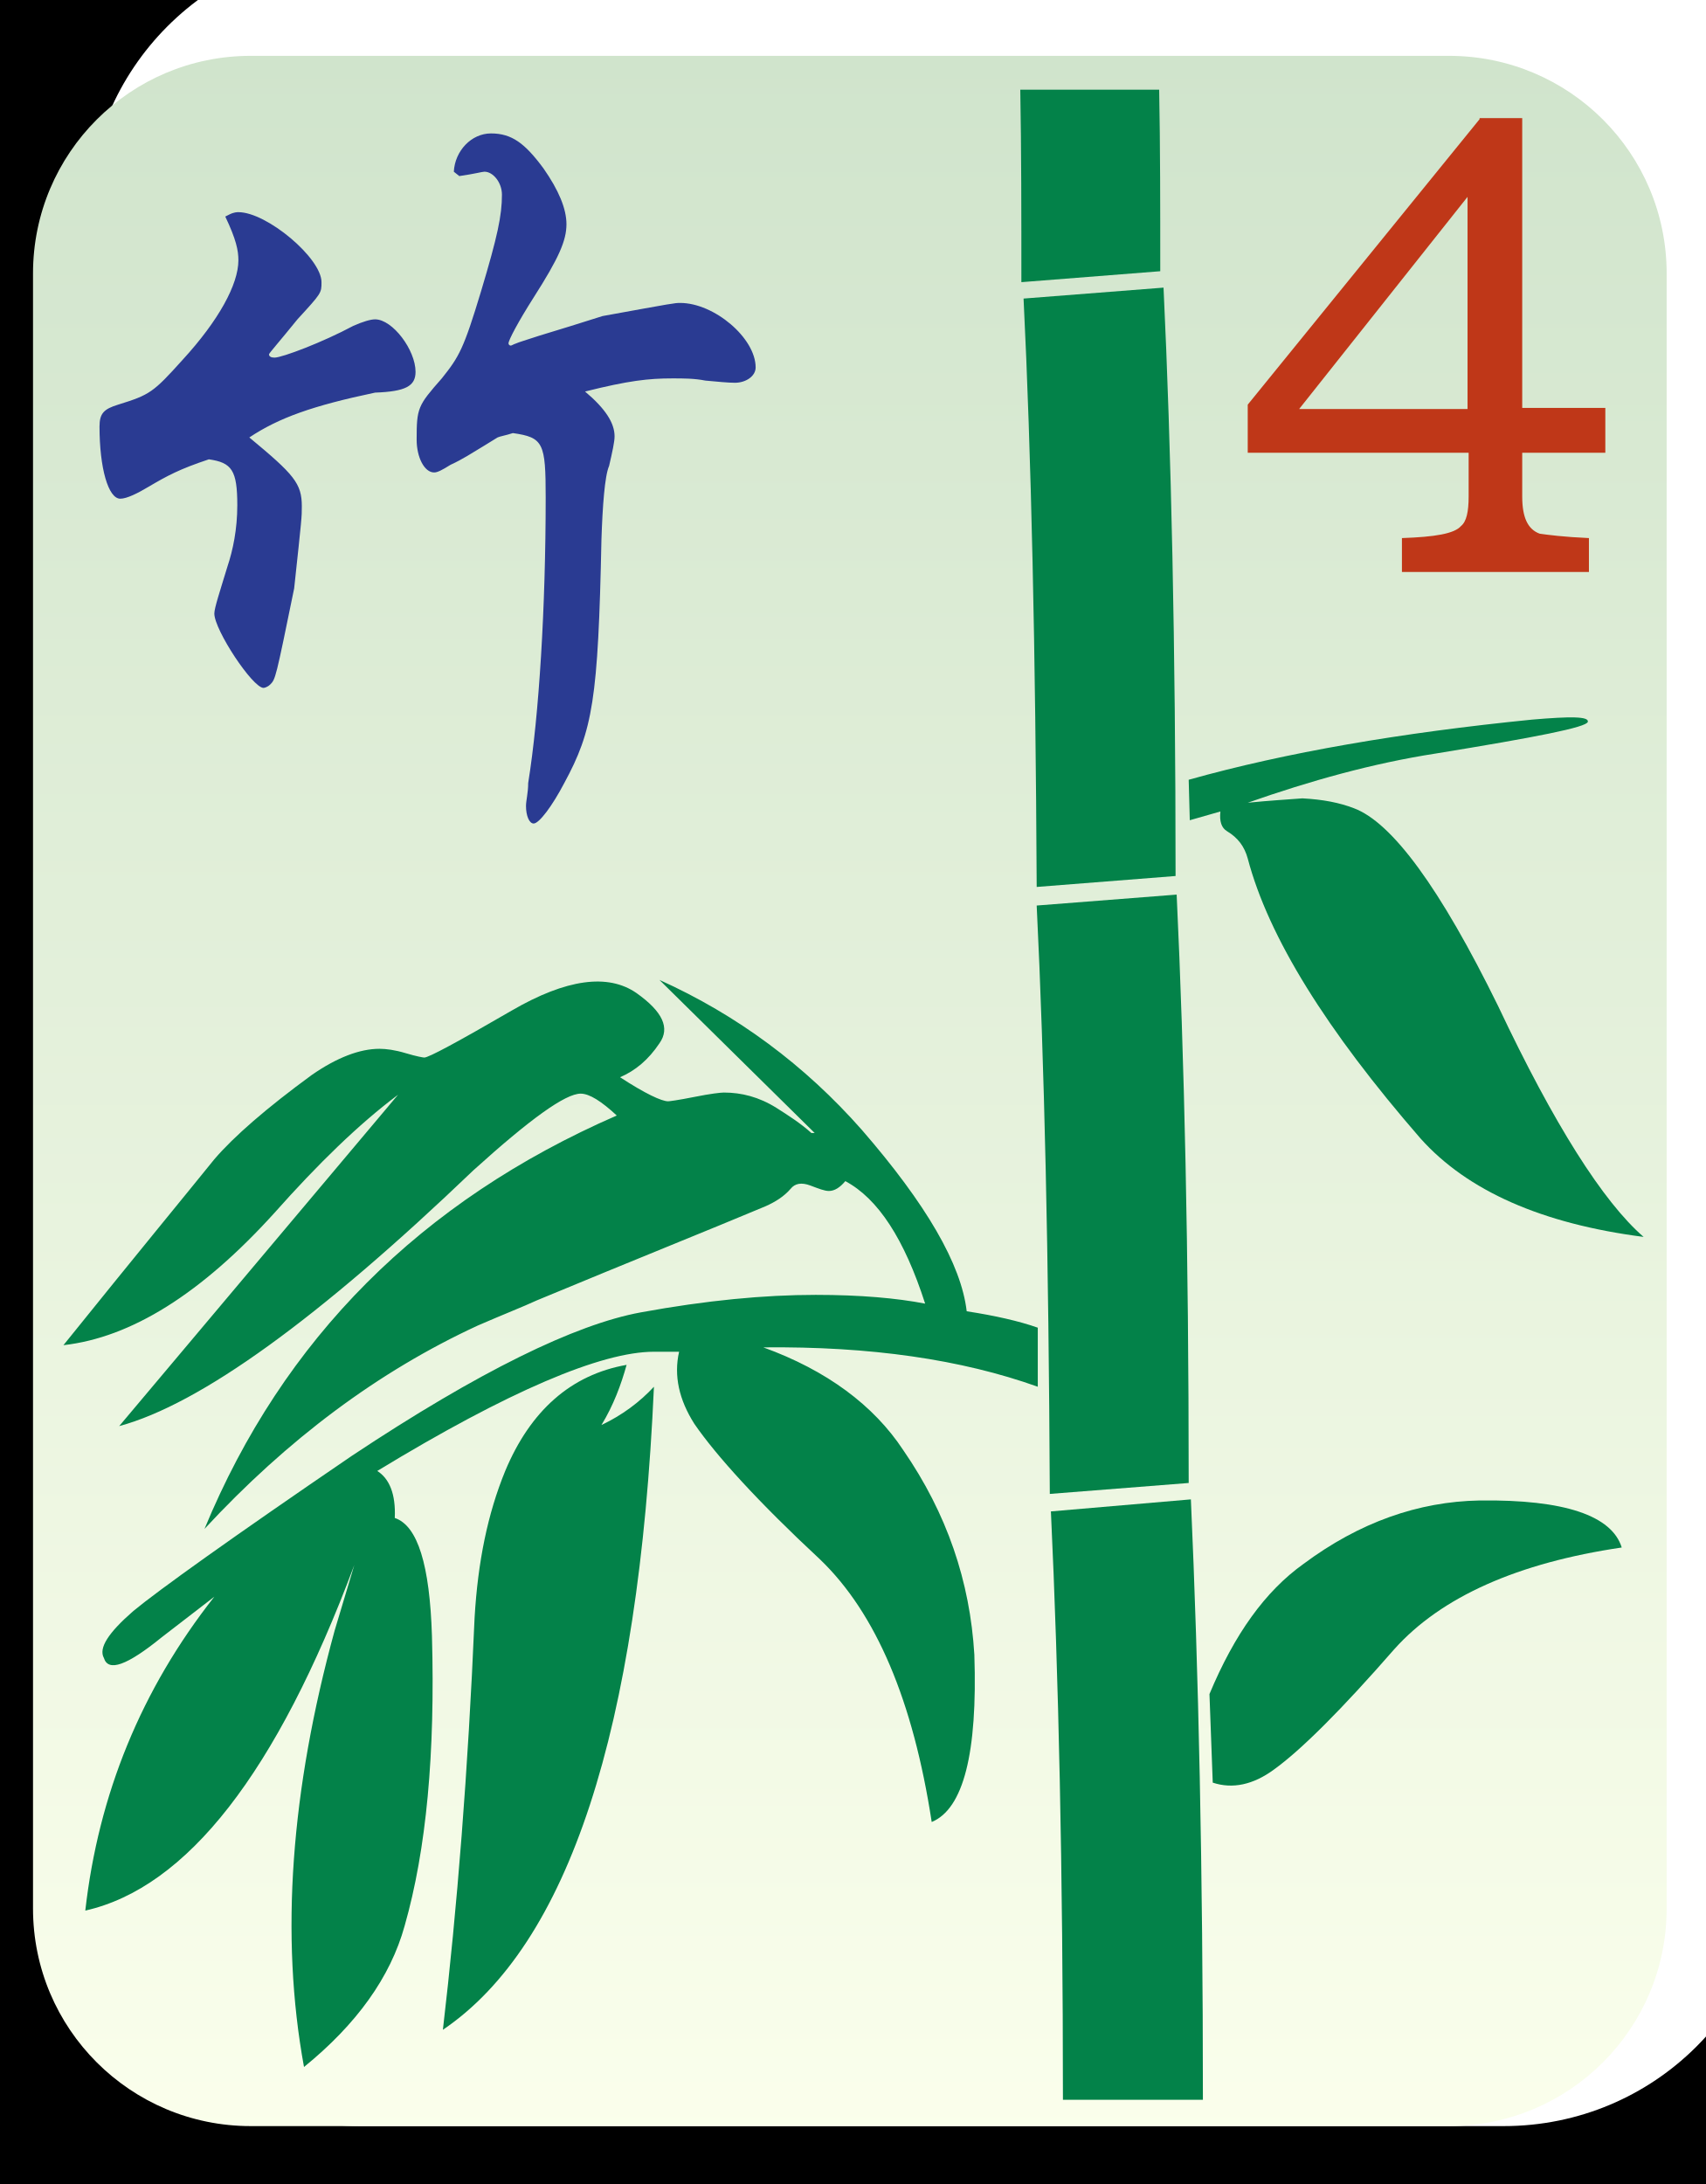
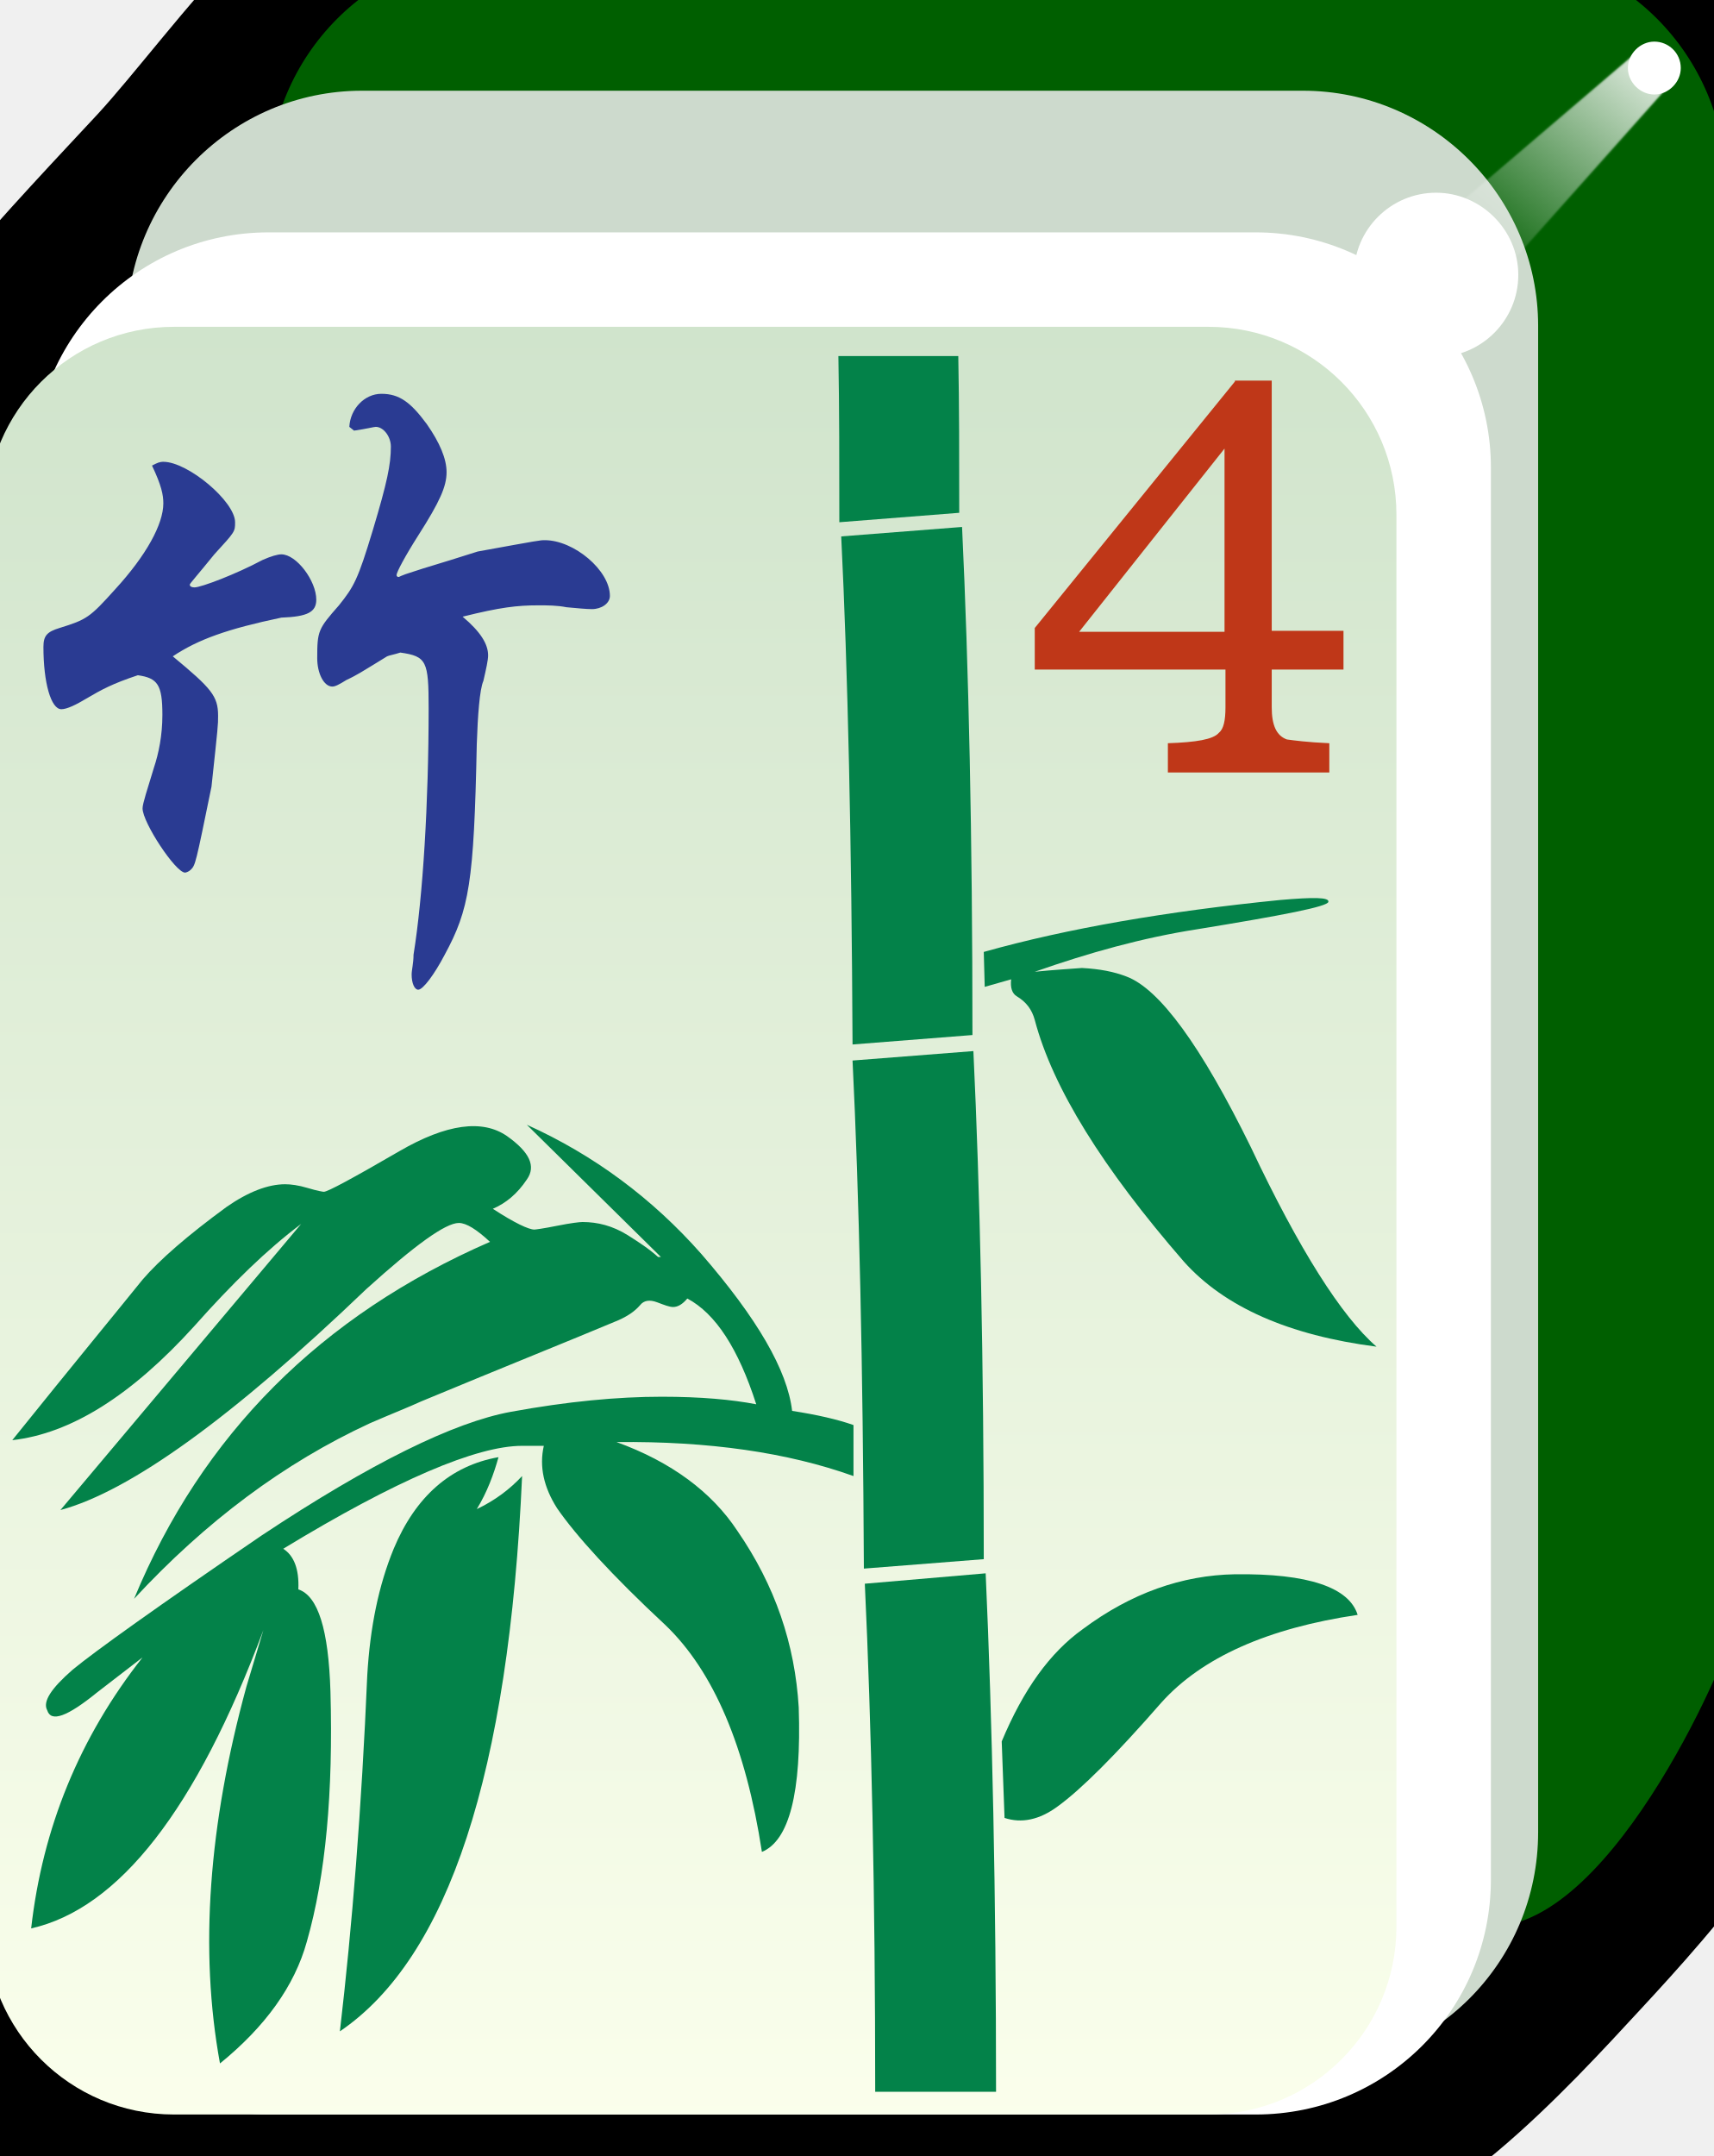
- <svg xmlns="http://www.w3.org/2000/svg" viewBox="-181.7 341.4 156.0 199.7">
+ <svg xmlns="http://www.w3.org/2000/svg" viewBox="-177.2 311.9 181.5 228.3">
  <style type="text/css">
	.st0{enable-background:new    ;}
	.st1{fill:#005F00;}
	.st2{fill:#CDDACD;}
	.st3{fill:#FFFFFF;}
	.st4{fill:url(#rect3008_1_);}
	.st5{filter:url(#filter3970-5);}
	.st6{fill:url(#SVGID_1_);}
	.st7{fill:#038249;}
	.st8{fill:#BF3718;}
	.st9{fill:#2A3B92;}
</style>
  <switch>
    <g>
      <filter width="1.217" height="1.215" y="-0.108" x="-0.109" id="filter3970-5" color-interpolation-filters="sRGB">
        <feGaussianBlur stdDeviation="0.128" id="feGaussianBlur3972-8" />
      </filter>
      <g id="g4146" transform="translate(39.76832,209.7179)">
		</g>
      <g id="g4630" transform="matrix(1.000594,0,0,1,-1.375807,203.4062)" class="st0">
        <g id="g3062">
          <path id="rect4031" d="M-131.2,90.5l46.1,0.2l68.4-0.2c22.9-0.1,36.1,15.9,36.1,40.4v154.6c0,12.3-14,27.7-21.4,35.7      s-22.1,24.3-33.6,24.3h-113c-22.9,0-41.3-5.6-41.3-30.2l-0.3-162.3c0-6.4,17.3-24.3,24.8-32.4C-158,112.6-142.7,90.4-131.2,90.5      L-131.2,90.5z" />
          <path id="rect3767" class="st1" d="M-122.4,103.2h104.5c13.8,0,24.8,11.1,24.9,24.9l0.9,152.4c0,2-12.6,32-25.8,32h-104.5      c-13.8,0-24.9-11.1-24.9-24.9V128.1C-147.3,114.3-136.2,103.2-122.4,103.2L-122.4,103.2z" />
          <path id="rect3861" class="st2" d="M-137.4,118.1h99.6c13.7,0,24.9,11.2,24.9,24.9v159.5c0,13.8-11.1,24.9-24.9,24.9h-99.6      c-13.7,0-24.9-11.2-24.9-24.9V143.1C-162.3,129.3-151.1,118.1-137.4,118.1z" />
          <path id="rect3765" class="st3" d="M-147.3,133.1h104.5c13.7,0,24.9,11.2,24.9,24.9v149.5c0,13.8-11.1,24.9-24.9,24.9h-104.5      c-13.7,0-24.9-11.2-24.9-24.9V158C-172.2,144.3-161.1,133.1-147.3,133.1z" />
          <linearGradient id="rect3008_1_" gradientUnits="userSpaceOnUse" x1="-324.883" y1="569.587" x2="-324.883" y2="531.068" gradientTransform="matrix(4.9807 0 0 -4.9841 1515.62 2981.961)">
            <stop offset="0" style="stop-color:#D0E4CC" />
            <stop offset="1" style="stop-color:#FBFFEC" />
          </linearGradient>
          <path id="rect3008" class="st4" d="M-157.3,143.1h109.5c11,0,19.9,8.9,19.9,19.9v149.5c0,11-8.9,19.9-19.9,19.9h-109.5      c-11,0-19.9-8.9-19.9-19.9V163C-177.2,152-168.3,143.1-157.3,143.1z" />
          <path id="path3932" class="st3" d="M2.2,115.7c0,1.5-1.3,2.8-2.8,2.8s-2.8-1.3-2.8-2.8s1.3-2.8,2.8-2.8S2.2,114.1,2.2,115.7z" />
          <g id="path3936" class="st5">
            <linearGradient id="SVGID_1_" gradientUnits="userSpaceOnUse" x1="-315.771" y1="590.47" x2="-318.887" y2="587.001" gradientTransform="matrix(7.1013 0 0 -6.6887 2243.616 4061.265)">
              <stop offset="0" style="stop-color:#FFFFFF" />
              <stop offset="1" style="stop-color:#FFFFFF;stop-opacity:0" />
            </linearGradient>
            <polygon class="st6" points="-2.8,114.3 -31.6,138.9 -23.4,144.9 1.8,116.6      " />
          </g>
          <path id="path3882" class="st3" d="M-15,137.6c0,4.8-3.9,8.7-8.7,8.7c-4.8,0-8.7-3.9-8.7-8.7c0,0,0,0,0,0c0-4.8,3.9-8.7,8.7-8.7      C-19,128.9-15,132.8-15,137.6C-15,137.6-15,137.6-15,137.6z" />
        </g>
      </g>
      <g>
        <path class="st7" d="M-86.8,468.2v-5.4c-1.7-0.6-3.9-1.1-6.5-1.5c-0.5-4.3-3.7-9.8-9.6-16.6c-5.2-5.9-11.4-10.5-18.5-13.7     l14.2,14h-0.3c-1-0.9-2.1-1.6-3.2-2.3c-1.6-1-3.2-1.4-4.8-1.4c-0.3,0-1.2,0.1-2.7,0.4c-1.5,0.3-2.3,0.4-2.4,0.4     c-0.6,0-2.1-0.7-4.4-2.2c1.4-0.6,2.6-1.6,3.6-3.1c1-1.4,0.3-2.9-2.1-4.6c-2.6-1.8-6.4-1.3-11.4,1.6c-5,2.9-7.6,4.3-8,4.3     c-0.1,0-0.7-0.1-1.7-0.4c-1-0.3-1.8-0.4-2.4-0.4c-1.8,0-3.9,0.8-6.2,2.4c-4.1,3-7.1,5.6-8.9,7.7c-2.5,3.1-7.2,8.8-13.8,17     c6.2-0.7,12.6-4.7,19.3-12.1c4-4.5,7.7-8.1,11.3-10.8l-25.5,30.3c7.4-2,18.2-9.8,32.4-23.4c5.2-4.7,8.4-7,9.8-7     c0.8,0,1.9,0.7,3.3,2c-17.9,7.8-30.5,20.4-37.7,37.8c7.6-8.2,15.9-14.4,25-18.6c2.3-1,4.1-1.7,5.4-2.3c8.9-3.7,15.9-6.5,20.9-8.6     c0.9-0.4,1.7-0.9,2.3-1.6c0.4-0.5,1-0.6,1.8-0.3c0.8,0.3,1.3,0.5,1.7,0.5c0.5,0,1-0.3,1.5-0.9c3,1.6,5.4,5.3,7.3,11.2     c-2.6-0.5-5.9-0.8-10-0.8c-4.7,0-10,0.5-16,1.6c-6,1.1-14.8,5.4-26.4,13.1c-11,7.5-17.7,12.3-20,14.2c-2.3,2-3.2,3.4-2.7,4.3     c0.4,1.3,2.1,0.7,5.3-1.9l4.8-3.7c-6.7,8.5-10.6,18.1-11.8,28.7c9.3-2.1,17.5-12.6,24.6-31.6l-1.8,6c-4,14.6-5,27.9-2.8,39.9     c4.8-3.9,7.9-8.2,9.2-12.9c2-7,2.8-15.8,2.5-26.5c-0.2-6.5-1.3-10.1-3.4-10.8c0.1-2.2-0.5-3.6-1.6-4.3     c12-7.3,20.5-10.9,25.3-10.9h2.3c-0.5,2.2,0,4.4,1.4,6.6c2,2.9,5.8,7.1,11.5,12.4c5.1,4.9,8.5,12.9,10.2,24     c2.9-1.2,4.2-6.3,3.9-15.3c-0.4-6.7-2.5-12.9-6.5-18.7c-2.7-4.1-7-7.3-12.8-9.4C-102.1,464.5-93.8,465.7-86.8,468.2z" />
        <path class="st7" d="M-62.5,484.4c-3.5,2.5-6.3,6.4-8.6,11.9l0.3,8.1c1.8,0.6,3.7,0.2,5.6-1.2c2.5-1.8,6.2-5.5,11-11     c4.3-4.8,11.3-7.9,20.8-9.3c-0.9-2.9-5.2-4.4-13-4.3C-52,478.7-57.4,480.6-62.5,484.4z" />
        <path class="st7" d="M-135.5,475.9c-1.6,3.9-2.5,8.3-2.8,13.4c-0.6,14.1-1.6,26.6-2.9,37.7c11.5-7.8,17.9-27.4,19.3-58.8     c-1.3,1.4-2.9,2.6-4.8,3.5c1.1-1.8,1.8-3.7,2.3-5.5C-129.5,467.1-133.2,470.4-135.5,475.9z" />
        <path class="st7" d="M-44.7,433.4c-5.3-10.8-9.7-16.8-13.2-18.1c-1.3-0.5-2.8-0.8-4.7-0.9c-1.3,0.1-3,0.2-5,0.4     c5.7-2,11.4-3.6,17.2-4.5c9.2-1.5,13.8-2.4,13.9-2.9c0.1-0.5-1.6-0.5-5.1-0.2c-12,1.2-22.5,3-31.4,5.5l0.1,3.7l2.8-0.8     c-0.1,0.9,0.1,1.5,0.6,1.8c1,0.6,1.6,1.4,1.9,2.5c1.9,7.2,7.2,15.7,15.8,25.6c4.3,4.8,11.1,7.8,20.4,9     C-35.1,451.3-39.6,444.2-44.7,433.4z" />
        <path class="st7" d="M-73,477c0-21-0.4-39-1.1-53.8l-12.8,1c0.7,14.2,1.1,32.2,1.2,53.8L-73,477z" />
        <path class="st7" d="M-71.7,533.4c0-21-0.4-39.3-1.1-54.9l-12.8,1.1c0.7,14.9,1.1,32.8,1.1,53.8H-71.7z" />
        <path class="st8" d="M-46.4,352.3l-21.2,26.1v4.4h20.2v4c0,1.4-0.2,2.3-0.7,2.7c-0.6,0.7-2.4,1-5.4,1.1v3.1h17.1v-3.1     c-2.3-0.1-3.8-0.3-4.5-0.4c-1.1-0.4-1.6-1.5-1.6-3.4v-4h7.6v-4.1h-7.6v-26.5H-46.4z M-47.5,378.8h-15.4l15.4-19.4V378.8z" />
        <path class="st7" d="M-74.2,421.5c0-21-0.4-39-1.1-53.8l-12.8,1c0.7,14.2,1.1,32.2,1.2,53.8L-74.2,421.5z" />
        <path class="st7" d="M-88.4,349.6c0.1,5.5,0.1,11.4,0.1,17.6l12.7-1c0-5.9,0-11.4-0.1-16.6H-88.4z" />
      </g>
      <g>
        <path class="st9" d="M-160.7,361c0.4-0.2,0.7-0.2,0.8-0.2c2.6,0,7.6,4.2,7.6,6.4c0,1,0,1-2.2,3.4c-1.7,2.1-2.6,3.1-2.6,3.2     c0,0.2,0.2,0.3,0.5,0.3c0.7,0,4.4-1.4,7.2-2.9c0.9-0.4,1.6-0.6,2-0.6c1.6,0,3.7,2.8,3.7,4.8c0,1.3-0.9,1.8-3.7,1.9     c-5.7,1.2-8.8,2.3-11.5,4.1c4.1,3.4,4.8,4.2,4.8,6.3c0,1,0,1-0.7,7.5c-1.7,8.3-1.7,8.3-2.2,8.8c-0.2,0.2-0.5,0.3-0.6,0.3     c-1,0-4.5-5.3-4.5-6.8c0-0.5,0.5-2,1.2-4.3c0.5-1.5,0.9-3.4,0.9-5.6c0-3.2-0.5-3.9-2.6-4.2c-2.7,0.9-3.8,1.5-5.5,2.5     c-1,0.6-2,1.1-2.6,1.1c-1.1,0-1.9-2.8-1.9-6.6c0-1.2,0.4-1.6,1.7-2c2.9-0.9,3.2-1.1,5.9-4.1c3.3-3.6,5.1-6.9,5.1-9.1     c0-0.9-0.2-1.9-1.2-4L-160.7,361z M-140.2,357.1c0.1-1.9,1.6-3.5,3.4-3.5c1.9,0,3.1,0.9,4.8,3.2c1.4,2,2.1,3.7,2.1,5.1     c0,1.5-0.7,3.1-3,6.7c-1.4,2.2-2.3,3.9-2.3,4.2c0,0.1,0.1,0.2,0.2,0.2c0.1,0,0.2-0.1,0.5-0.2c0.2-0.1,0.9-0.3,2.1-0.7     c2-0.6,3.9-1.2,5.8-1.8c6.6-1.2,6.6-1.2,7.1-1.2c3.1,0,6.9,3.2,6.9,5.9c0,0.8-0.9,1.4-1.9,1.4c-0.6,0-1.6-0.1-2.7-0.2     c-1-0.2-2-0.2-3-0.2c-2.2,0-4,0.2-8,1.2c1.9,1.6,2.7,2.9,2.7,4.1c0,0.5-0.2,1.4-0.5,2.7c-0.4,0.9-0.6,3.7-0.7,6.7     c-0.3,14.7-0.8,17.5-3.4,22.3c-1.1,2.1-2.3,3.7-2.8,3.7c-0.4,0-0.7-0.7-0.7-1.6c0-0.5,0.2-1.2,0.2-2.1c1-6.2,1.6-16.1,1.6-26.1     c0-5-0.2-5.5-3-5.9c-0.6,0.2-1.2,0.3-1.4,0.4l-1.3,0.8c-1,0.6-1.9,1.2-3,1.7c-0.8,0.5-1.2,0.7-1.5,0.7c-0.9,0-1.6-1.4-1.6-3     c0-2.9,0.1-3.1,2.3-5.6c1.6-2,2-2.7,3.6-8c1.5-5,1.9-6.9,1.9-8.8c0-1.1-0.8-2.1-1.6-2.1c-0.2,0-0.9,0.2-2.3,0.4L-140.2,357.1z" />
      </g>
    </g>
  </switch>
</svg>
